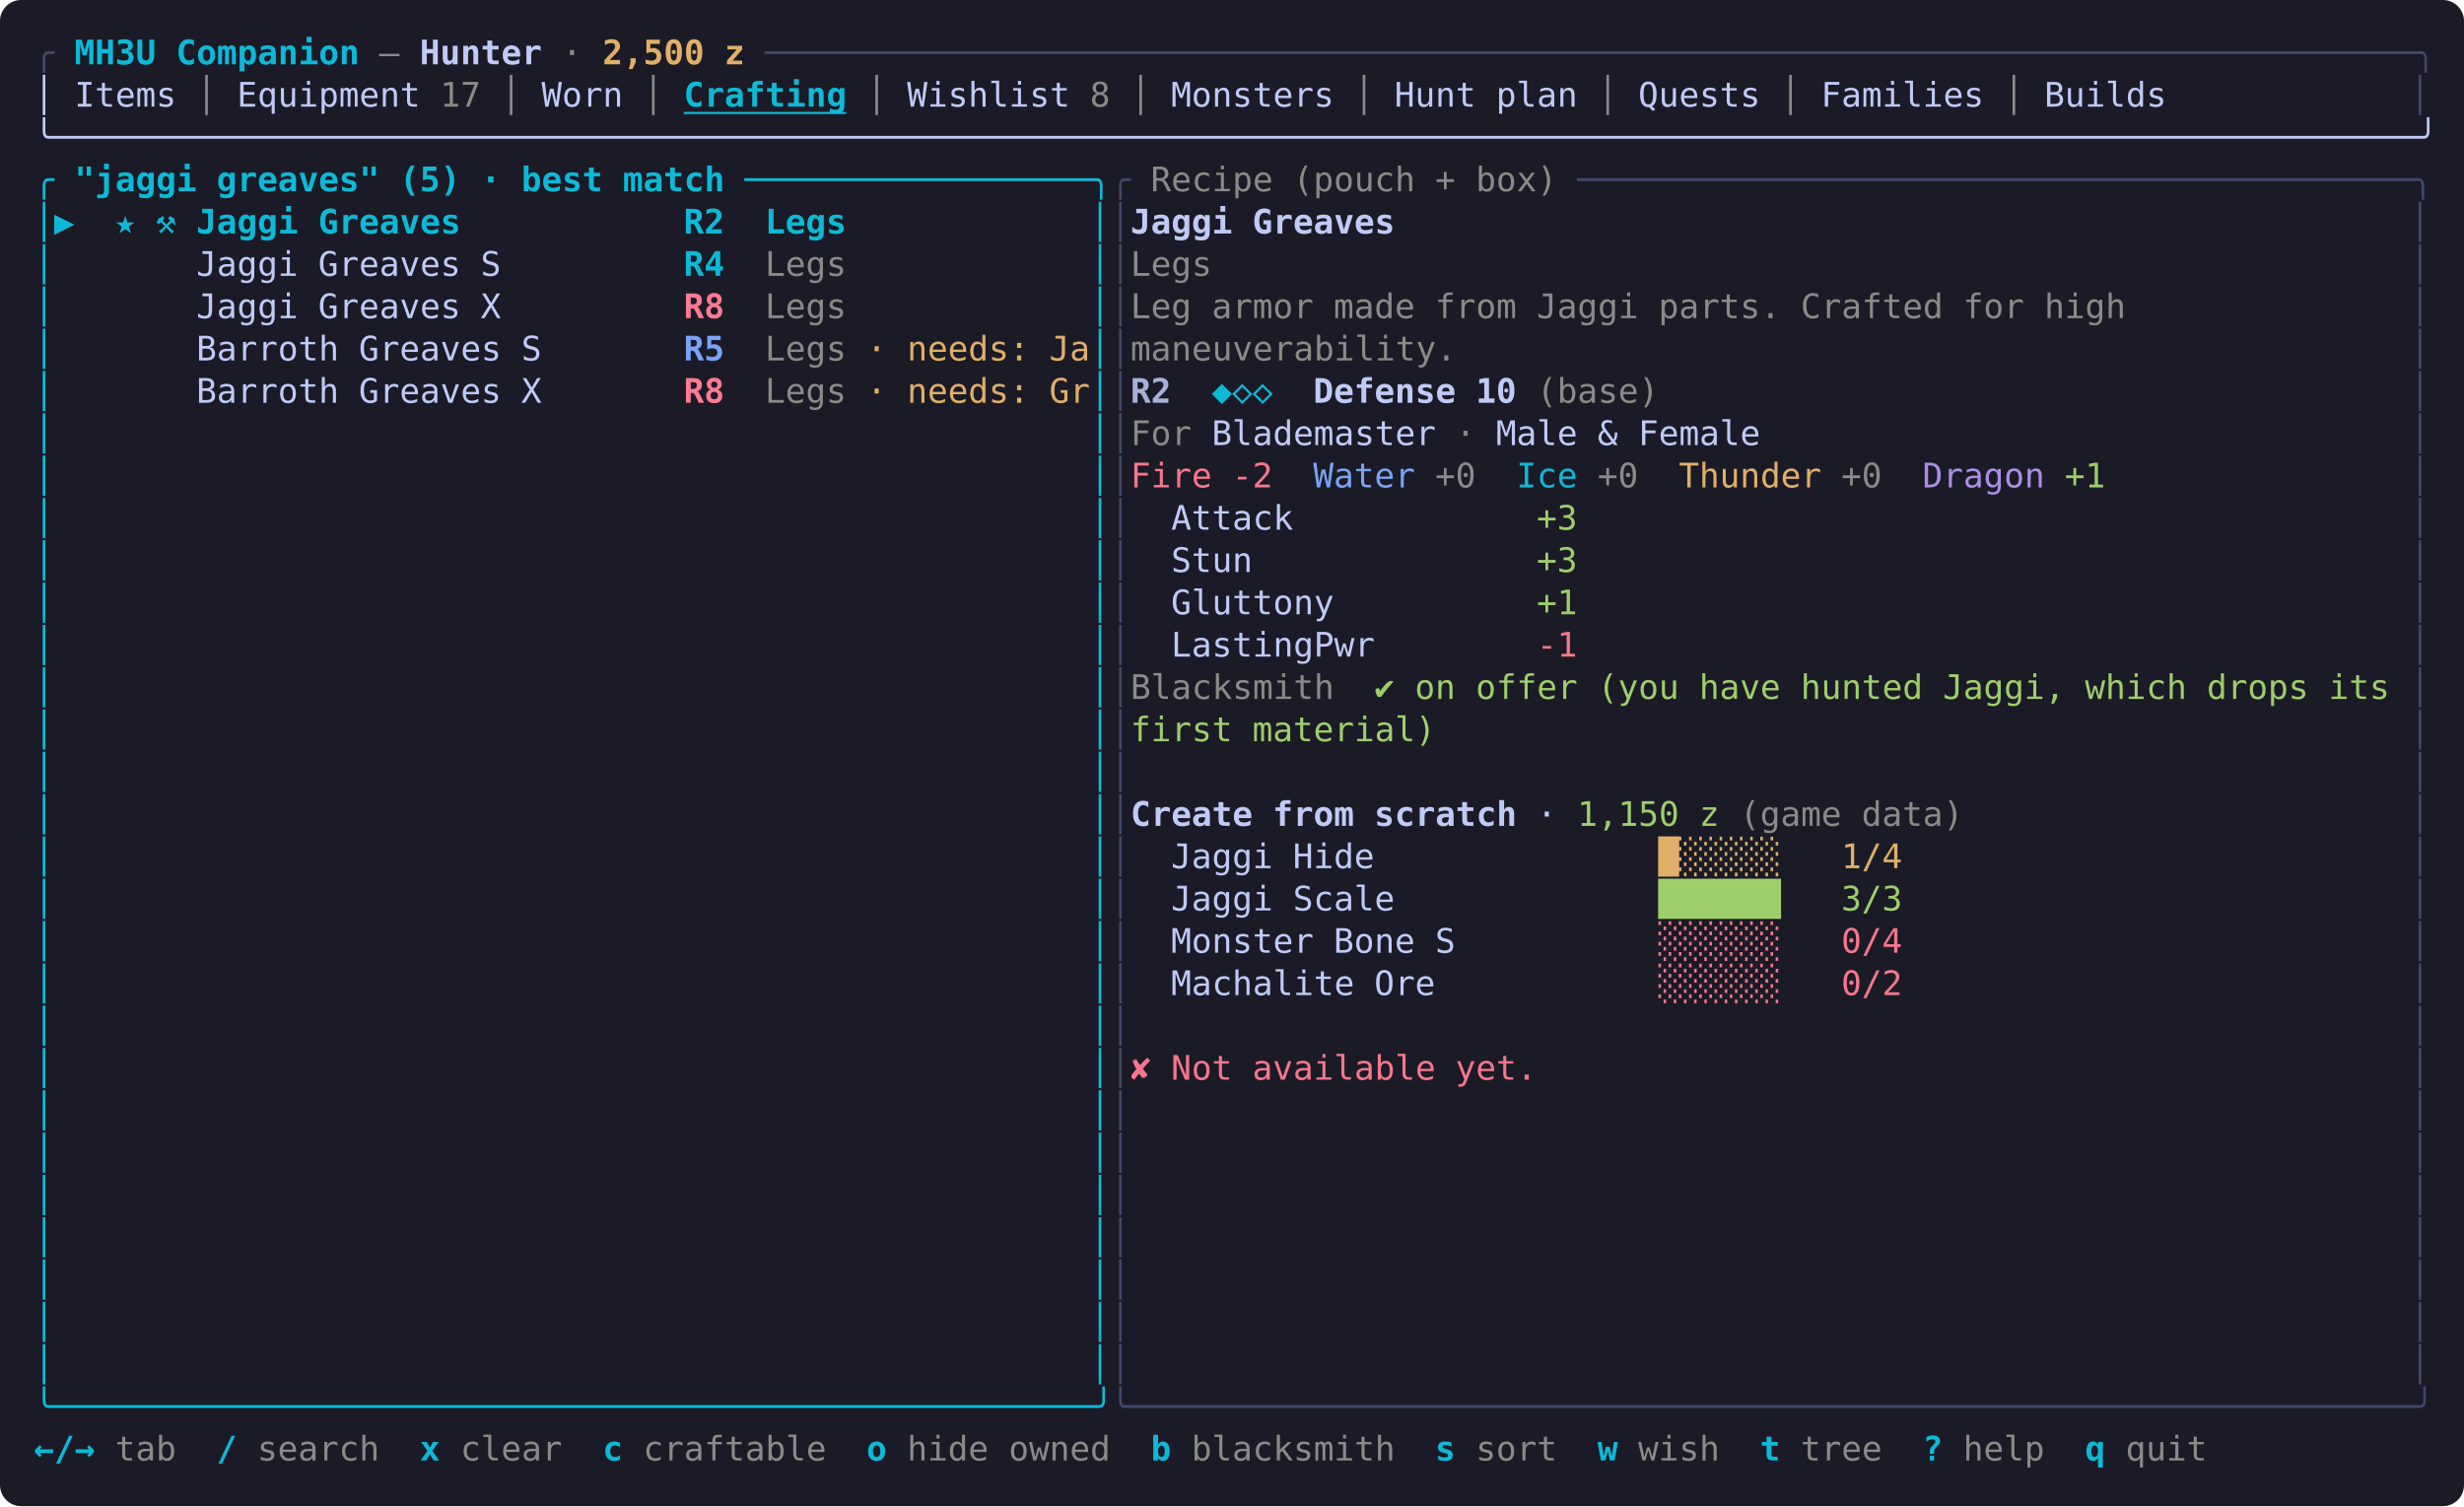
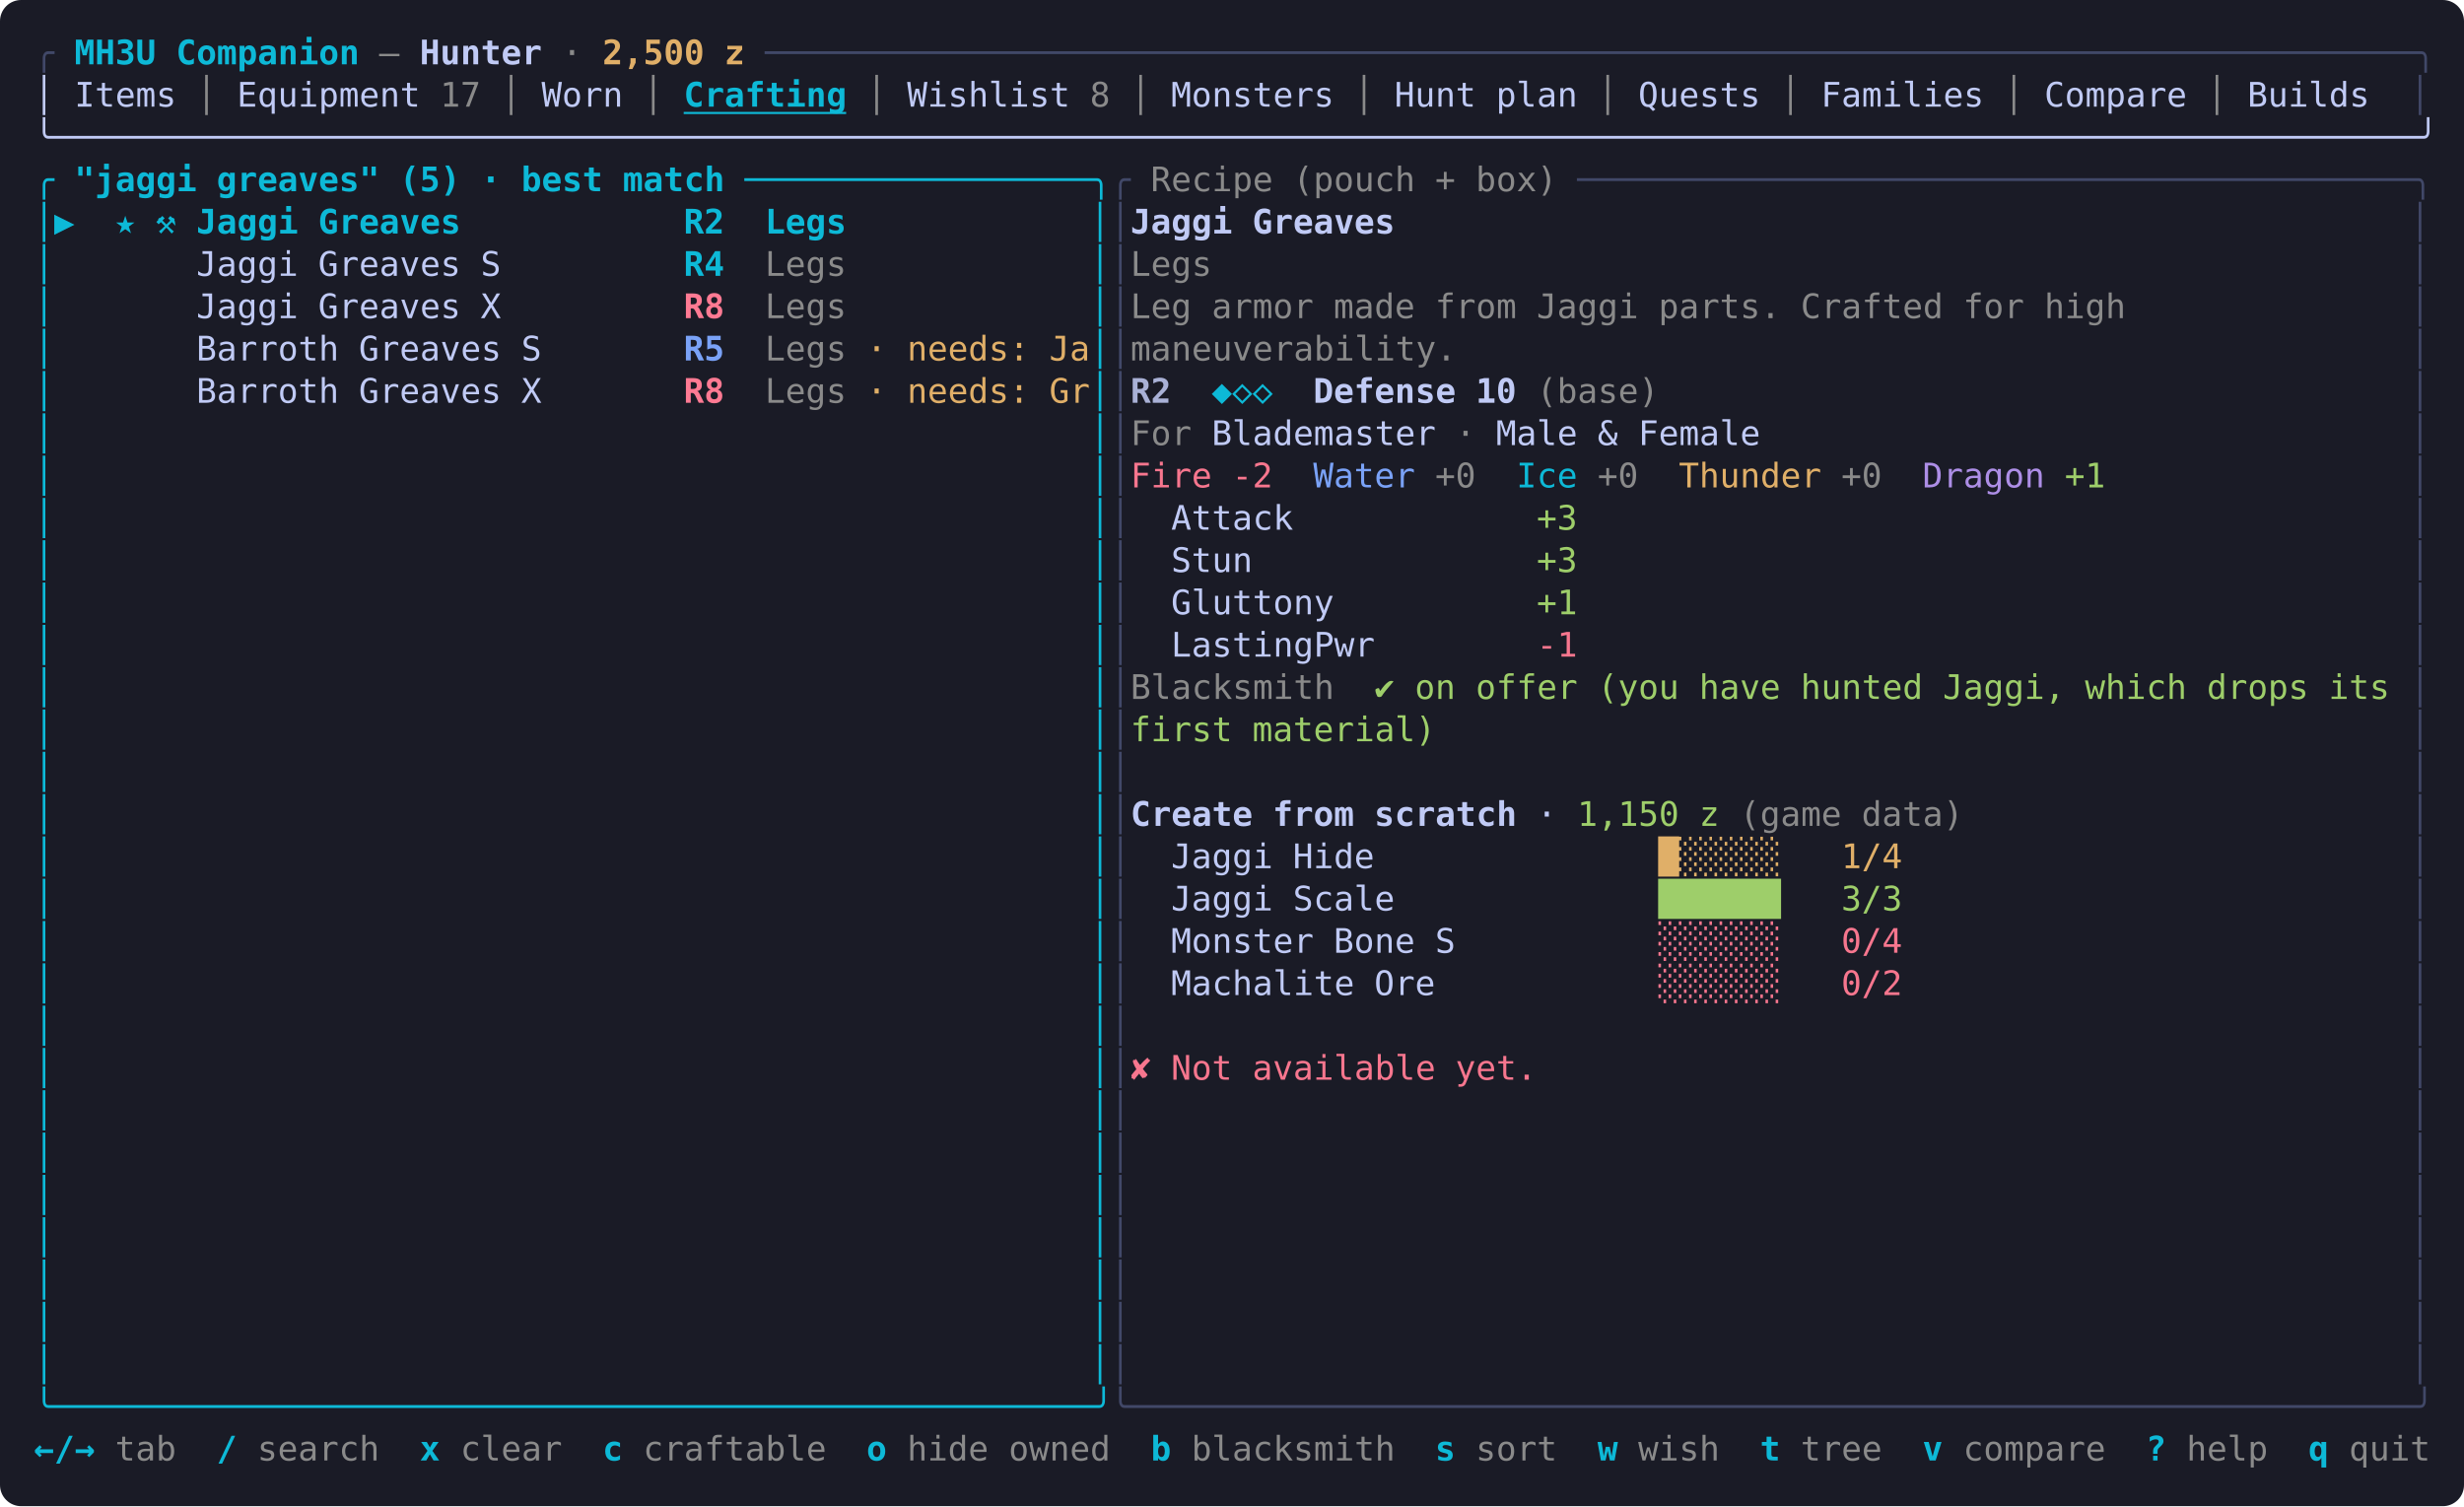
<svg xmlns="http://www.w3.org/2000/svg" width="1164.8" height="712" viewBox="0 0 1164.8 712" role="img">
  <rect width="100%" height="100%" rx="10" fill="#1a1b26" />
  <g font-family="'JetBrains Mono','JetBrainsMono Nerd Font','DejaVu Sans Mono',Menlo,Consolas,monospace" font-size="16">
    <text x="16.0" y="30.4" textLength="9.6" lengthAdjust="spacing" fill="#414868">╭</text>
    <text x="35.2" y="30.4" textLength="38.4" lengthAdjust="spacing" fill="#0db9d7" font-weight="bold">MH3U</text>
    <text x="83.2" y="30.4" textLength="86.4" lengthAdjust="spacing" fill="#0db9d7" font-weight="bold">Companion</text>
    <text x="179.2" y="30.4" textLength="9.6" lengthAdjust="spacing" fill="#8a8a8a">—</text>
    <text x="198.4" y="30.4" textLength="57.6" lengthAdjust="spacing" fill="#c0caf5" font-weight="bold">Hunter</text>
    <text x="265.6" y="30.4" textLength="9.6" lengthAdjust="spacing" fill="#8a8a8a">·</text>
    <text x="284.8" y="30.4" textLength="48.0" lengthAdjust="spacing" fill="#e0af68" font-weight="bold">2,500</text>
    <text x="342.4" y="30.4" textLength="9.6" lengthAdjust="spacing" fill="#e0af68" font-weight="bold">z</text>
    <text x="361.6" y="30.4" textLength="787.2" lengthAdjust="spacing" fill="#414868">─────────────────────────────────────────────────────────────────────────────────╮</text>
    <text x="16.0" y="50.4" textLength="9.6" lengthAdjust="spacing" fill="#c0caf5">│</text>
    <text x="35.2" y="50.4" textLength="48.0" lengthAdjust="spacing" fill="#c0caf5">Items</text>
    <text x="92.8" y="50.4" textLength="9.6" lengthAdjust="spacing" fill="#8a8a8a">│</text>
    <text x="112.0" y="50.4" textLength="86.4" lengthAdjust="spacing" fill="#c0caf5">Equipment</text>
    <text x="208.0" y="50.4" textLength="19.2" lengthAdjust="spacing" fill="#8a8a8a">17</text>
    <text x="236.8" y="50.4" textLength="9.6" lengthAdjust="spacing" fill="#8a8a8a">│</text>
    <text x="256.0" y="50.4" textLength="38.4" lengthAdjust="spacing" fill="#c0caf5">Worn</text>
    <text x="304.0" y="50.4" textLength="9.6" lengthAdjust="spacing" fill="#8a8a8a">│</text>
    <text x="323.2" y="50.4" textLength="76.8" lengthAdjust="spacing" fill="#0db9d7" font-weight="bold">Crafting</text>
    <line x1="323.2" y1="53.4" x2="400.0" y2="53.4" stroke="#0db9d7" stroke-width="1" />
    <text x="409.6" y="50.4" textLength="9.6" lengthAdjust="spacing" fill="#8a8a8a">│</text>
    <text x="428.8" y="50.4" textLength="76.8" lengthAdjust="spacing" fill="#c0caf5">Wishlist</text>
    <text x="515.2" y="50.4" textLength="9.6" lengthAdjust="spacing" fill="#8a8a8a">8</text>
    <text x="534.4" y="50.4" textLength="9.6" lengthAdjust="spacing" fill="#8a8a8a">│</text>
    <text x="553.6" y="50.4" textLength="76.8" lengthAdjust="spacing" fill="#c0caf5">Monsters</text>
    <text x="640.0" y="50.4" textLength="9.6" lengthAdjust="spacing" fill="#8a8a8a">│</text>
    <text x="659.2" y="50.4" textLength="38.4" lengthAdjust="spacing" fill="#c0caf5">Hunt</text>
    <text x="707.2" y="50.4" textLength="38.4" lengthAdjust="spacing" fill="#c0caf5">plan</text>
    <text x="755.2" y="50.4" textLength="9.6" lengthAdjust="spacing" fill="#8a8a8a">│</text>
    <text x="774.4" y="50.4" textLength="57.6" lengthAdjust="spacing" fill="#c0caf5">Quests</text>
    <text x="841.6" y="50.4" textLength="9.6" lengthAdjust="spacing" fill="#8a8a8a">│</text>
    <text x="860.8" y="50.4" textLength="76.8" lengthAdjust="spacing" fill="#c0caf5">Families</text>
    <text x="947.2" y="50.4" textLength="9.6" lengthAdjust="spacing" fill="#8a8a8a">│</text>
-     <text x="966.4" y="50.4" textLength="57.6" lengthAdjust="spacing" fill="#c0caf5">Builds</text>
+     <text x="966.4" y="50.4" textLength="67.2" lengthAdjust="spacing" fill="#c0caf5">Compare</text>
+     <text x="1043.2" y="50.4" textLength="9.6" lengthAdjust="spacing" fill="#8a8a8a">│</text>
+     <text x="1062.4" y="50.4" textLength="57.6" lengthAdjust="spacing" fill="#c0caf5">Builds</text>
    <text x="1139.2" y="50.4" textLength="9.6" lengthAdjust="spacing" fill="#414868">│</text>
    <text x="16.0" y="70.4" textLength="1132.8" lengthAdjust="spacing" fill="#c0caf5">╰────────────────────────────────────────────────────────────────────────────────────────────────────────────────────╯</text>
    <text x="16.0" y="90.4" textLength="9.6" lengthAdjust="spacing" fill="#0db9d7">╭</text>
    <text x="35.2" y="90.4" textLength="57.6" lengthAdjust="spacing" fill="#0db9d7" font-weight="bold">"jaggi</text>
    <text x="102.4" y="90.4" textLength="76.8" lengthAdjust="spacing" fill="#0db9d7" font-weight="bold">greaves"</text>
    <text x="188.8" y="90.4" textLength="28.8" lengthAdjust="spacing" fill="#0db9d7" font-weight="bold">(5)</text>
    <text x="227.2" y="90.4" textLength="9.6" lengthAdjust="spacing" fill="#0db9d7" font-weight="bold">·</text>
    <text x="246.4" y="90.4" textLength="38.4" lengthAdjust="spacing" fill="#0db9d7" font-weight="bold">best</text>
    <text x="294.4" y="90.4" textLength="48.0" lengthAdjust="spacing" fill="#0db9d7" font-weight="bold">match</text>
    <text x="352.0" y="90.4" textLength="172.8" lengthAdjust="spacing" fill="#0db9d7">─────────────────╮</text>
    <text x="524.8" y="90.4" textLength="9.6" lengthAdjust="spacing" fill="#414868">╭</text>
    <text x="544.0" y="90.4" textLength="57.6" lengthAdjust="spacing" fill="#8a8a8a">Recipe</text>
    <text x="611.2" y="90.4" textLength="57.6" lengthAdjust="spacing" fill="#8a8a8a">(pouch</text>
    <text x="678.4" y="90.4" textLength="9.6" lengthAdjust="spacing" fill="#8a8a8a">+</text>
    <text x="697.6" y="90.4" textLength="38.4" lengthAdjust="spacing" fill="#8a8a8a">box)</text>
    <text x="745.6" y="90.4" textLength="403.2" lengthAdjust="spacing" fill="#414868">─────────────────────────────────────────╮</text>
    <text x="16.0" y="110.4" textLength="9.6" lengthAdjust="spacing" fill="#0db9d7">│</text>
    <text x="25.6" y="110.4" textLength="9.6" lengthAdjust="spacing" fill="#0db9d7" font-weight="bold">▶︎</text>
    <text x="54.4" y="110.4" textLength="9.6" lengthAdjust="spacing" fill="#0db9d7" font-weight="bold">★︎</text>
    <text x="73.6" y="110.4" textLength="9.6" lengthAdjust="spacing" fill="#0db9d7" font-weight="bold">⚒︎</text>
    <text x="92.8" y="110.4" textLength="48.0" lengthAdjust="spacing" fill="#0db9d7" font-weight="bold">Jaggi</text>
    <text x="150.4" y="110.4" textLength="67.2" lengthAdjust="spacing" fill="#0db9d7" font-weight="bold">Greaves</text>
    <text x="323.2" y="110.4" textLength="19.2" lengthAdjust="spacing" fill="#0db9d7" font-weight="bold">R2</text>
    <text x="361.6" y="110.4" textLength="38.4" lengthAdjust="spacing" fill="#0db9d7" font-weight="bold">Legs</text>
    <text x="515.2" y="110.4" textLength="9.6" lengthAdjust="spacing" fill="#0db9d7">│</text>
    <text x="524.8" y="110.4" textLength="9.6" lengthAdjust="spacing" fill="#414868">│</text>
    <text x="534.4" y="110.4" textLength="48.0" lengthAdjust="spacing" fill="#c0caf5" font-weight="bold">Jaggi</text>
    <text x="592.0" y="110.4" textLength="67.2" lengthAdjust="spacing" fill="#c0caf5" font-weight="bold">Greaves</text>
    <text x="1139.2" y="110.4" textLength="9.6" lengthAdjust="spacing" fill="#414868">│</text>
    <text x="16.0" y="130.4" textLength="9.6" lengthAdjust="spacing" fill="#0db9d7">│</text>
    <text x="92.8" y="130.4" textLength="48.0" lengthAdjust="spacing" fill="#c0caf5">Jaggi</text>
    <text x="150.4" y="130.4" textLength="67.2" lengthAdjust="spacing" fill="#c0caf5">Greaves</text>
    <text x="227.2" y="130.4" textLength="9.6" lengthAdjust="spacing" fill="#c0caf5">S</text>
    <text x="323.2" y="130.4" textLength="19.2" lengthAdjust="spacing" fill="#0db9d7" font-weight="bold">R4</text>
    <text x="361.6" y="130.4" textLength="38.4" lengthAdjust="spacing" fill="#8a8a8a">Legs</text>
    <text x="515.2" y="130.4" textLength="9.6" lengthAdjust="spacing" fill="#0db9d7">│</text>
    <text x="524.8" y="130.4" textLength="9.6" lengthAdjust="spacing" fill="#414868">│</text>
    <text x="534.4" y="130.4" textLength="38.4" lengthAdjust="spacing" fill="#8a8a8a">Legs</text>
    <text x="1139.2" y="130.4" textLength="9.6" lengthAdjust="spacing" fill="#414868">│</text>
    <text x="16.0" y="150.4" textLength="9.6" lengthAdjust="spacing" fill="#0db9d7">│</text>
    <text x="92.8" y="150.4" textLength="48.0" lengthAdjust="spacing" fill="#c0caf5">Jaggi</text>
    <text x="150.4" y="150.4" textLength="67.2" lengthAdjust="spacing" fill="#c0caf5">Greaves</text>
    <text x="227.2" y="150.4" textLength="9.6" lengthAdjust="spacing" fill="#c0caf5">X</text>
    <text x="323.2" y="150.4" textLength="19.2" lengthAdjust="spacing" fill="#ff7a93" font-weight="bold">R8</text>
    <text x="361.6" y="150.4" textLength="38.4" lengthAdjust="spacing" fill="#8a8a8a">Legs</text>
    <text x="515.2" y="150.4" textLength="9.6" lengthAdjust="spacing" fill="#0db9d7">│</text>
    <text x="524.8" y="150.4" textLength="9.6" lengthAdjust="spacing" fill="#414868">│</text>
    <text x="534.4" y="150.4" textLength="28.8" lengthAdjust="spacing" fill="#8a8a8a">Leg</text>
    <text x="572.8" y="150.4" textLength="48.0" lengthAdjust="spacing" fill="#8a8a8a">armor</text>
    <text x="630.4" y="150.4" textLength="38.4" lengthAdjust="spacing" fill="#8a8a8a">made</text>
    <text x="678.4" y="150.4" textLength="38.4" lengthAdjust="spacing" fill="#8a8a8a">from</text>
    <text x="726.4" y="150.4" textLength="48.0" lengthAdjust="spacing" fill="#8a8a8a">Jaggi</text>
    <text x="784.0" y="150.4" textLength="57.6" lengthAdjust="spacing" fill="#8a8a8a">parts.</text>
    <text x="851.2" y="150.4" textLength="67.2" lengthAdjust="spacing" fill="#8a8a8a">Crafted</text>
    <text x="928.0" y="150.4" textLength="28.8" lengthAdjust="spacing" fill="#8a8a8a">for</text>
    <text x="966.4" y="150.4" textLength="38.4" lengthAdjust="spacing" fill="#8a8a8a">high</text>
    <text x="1139.2" y="150.4" textLength="9.6" lengthAdjust="spacing" fill="#414868">│</text>
    <text x="16.0" y="170.4" textLength="9.6" lengthAdjust="spacing" fill="#0db9d7">│</text>
    <text x="92.8" y="170.4" textLength="67.2" lengthAdjust="spacing" fill="#c0caf5">Barroth</text>
    <text x="169.6" y="170.4" textLength="67.2" lengthAdjust="spacing" fill="#c0caf5">Greaves</text>
    <text x="246.4" y="170.4" textLength="9.6" lengthAdjust="spacing" fill="#c0caf5">S</text>
    <text x="323.2" y="170.4" textLength="19.2" lengthAdjust="spacing" fill="#7aa2f7" font-weight="bold">R5</text>
    <text x="361.6" y="170.4" textLength="38.4" lengthAdjust="spacing" fill="#8a8a8a">Legs</text>
    <text x="409.6" y="170.4" textLength="9.6" lengthAdjust="spacing" fill="#e0af68">·</text>
    <text x="428.8" y="170.4" textLength="57.6" lengthAdjust="spacing" fill="#e0af68">needs:</text>
    <text x="496.0" y="170.4" textLength="19.2" lengthAdjust="spacing" fill="#e0af68">Ja</text>
    <text x="515.2" y="170.4" textLength="9.6" lengthAdjust="spacing" fill="#0db9d7">│</text>
    <text x="524.8" y="170.4" textLength="9.6" lengthAdjust="spacing" fill="#414868">│</text>
    <text x="534.4" y="170.4" textLength="153.6" lengthAdjust="spacing" fill="#8a8a8a">maneuverability.</text>
    <text x="1139.2" y="170.4" textLength="9.6" lengthAdjust="spacing" fill="#414868">│</text>
    <text x="16.0" y="190.4" textLength="9.6" lengthAdjust="spacing" fill="#0db9d7">│</text>
    <text x="92.8" y="190.4" textLength="67.2" lengthAdjust="spacing" fill="#c0caf5">Barroth</text>
    <text x="169.6" y="190.4" textLength="67.2" lengthAdjust="spacing" fill="#c0caf5">Greaves</text>
    <text x="246.4" y="190.4" textLength="9.6" lengthAdjust="spacing" fill="#c0caf5">X</text>
    <text x="323.2" y="190.4" textLength="19.2" lengthAdjust="spacing" fill="#ff7a93" font-weight="bold">R8</text>
    <text x="361.6" y="190.4" textLength="38.4" lengthAdjust="spacing" fill="#8a8a8a">Legs</text>
    <text x="409.6" y="190.4" textLength="9.6" lengthAdjust="spacing" fill="#e0af68">·</text>
    <text x="428.8" y="190.4" textLength="57.6" lengthAdjust="spacing" fill="#e0af68">needs:</text>
    <text x="496.0" y="190.4" textLength="19.2" lengthAdjust="spacing" fill="#e0af68">Gr</text>
    <text x="515.2" y="190.4" textLength="9.6" lengthAdjust="spacing" fill="#0db9d7">│</text>
    <text x="524.8" y="190.4" textLength="9.6" lengthAdjust="spacing" fill="#414868">│</text>
    <text x="534.4" y="190.4" textLength="19.2" lengthAdjust="spacing" fill="#a9b1d6" font-weight="bold">R2</text>
    <text x="572.8" y="190.4" textLength="28.8" lengthAdjust="spacing" fill="#0db9d7">◆◇◇</text>
    <text x="620.8" y="190.4" textLength="67.2" lengthAdjust="spacing" fill="#c0caf5" font-weight="bold">Defense</text>
    <text x="697.6" y="190.4" textLength="19.2" lengthAdjust="spacing" fill="#c0caf5" font-weight="bold">10</text>
    <text x="726.4" y="190.4" textLength="57.6" lengthAdjust="spacing" fill="#8a8a8a">(base)</text>
    <text x="1139.2" y="190.4" textLength="9.6" lengthAdjust="spacing" fill="#414868">│</text>
    <text x="16.0" y="210.4" textLength="9.6" lengthAdjust="spacing" fill="#0db9d7">│</text>
    <text x="515.2" y="210.4" textLength="9.6" lengthAdjust="spacing" fill="#0db9d7">│</text>
    <text x="524.8" y="210.4" textLength="9.6" lengthAdjust="spacing" fill="#414868">│</text>
    <text x="534.4" y="210.4" textLength="28.8" lengthAdjust="spacing" fill="#8a8a8a">For</text>
    <text x="572.8" y="210.4" textLength="105.6" lengthAdjust="spacing" fill="#c0caf5">Blademaster</text>
    <text x="688.0" y="210.4" textLength="9.6" lengthAdjust="spacing" fill="#8a8a8a">·</text>
    <text x="707.2" y="210.4" textLength="38.4" lengthAdjust="spacing" fill="#c0caf5">Male</text>
    <text x="755.2" y="210.4" textLength="9.6" lengthAdjust="spacing" fill="#c0caf5">&amp;</text>
    <text x="774.4" y="210.4" textLength="57.6" lengthAdjust="spacing" fill="#c0caf5">Female</text>
    <text x="1139.2" y="210.4" textLength="9.6" lengthAdjust="spacing" fill="#414868">│</text>
    <text x="16.0" y="230.4" textLength="9.6" lengthAdjust="spacing" fill="#0db9d7">│</text>
    <text x="515.2" y="230.4" textLength="9.6" lengthAdjust="spacing" fill="#0db9d7">│</text>
    <text x="524.8" y="230.4" textLength="9.6" lengthAdjust="spacing" fill="#414868">│</text>
    <text x="534.4" y="230.4" textLength="38.4" lengthAdjust="spacing" fill="#f7768e">Fire</text>
    <text x="582.4" y="230.4" textLength="19.2" lengthAdjust="spacing" fill="#f7768e">-2</text>
    <text x="620.8" y="230.4" textLength="48.0" lengthAdjust="spacing" fill="#7aa2f7">Water</text>
    <text x="678.4" y="230.4" textLength="19.2" lengthAdjust="spacing" fill="#8a8a8a">+0</text>
    <text x="716.8" y="230.4" textLength="28.8" lengthAdjust="spacing" fill="#0db9d7">Ice</text>
    <text x="755.2" y="230.4" textLength="19.2" lengthAdjust="spacing" fill="#8a8a8a">+0</text>
    <text x="793.6" y="230.4" textLength="67.2" lengthAdjust="spacing" fill="#e0af68">Thunder</text>
    <text x="870.4" y="230.4" textLength="19.2" lengthAdjust="spacing" fill="#8a8a8a">+0</text>
    <text x="908.8" y="230.4" textLength="57.6" lengthAdjust="spacing" fill="#ad8ee6">Dragon</text>
    <text x="976.0" y="230.4" textLength="19.2" lengthAdjust="spacing" fill="#9ece6a">+1</text>
    <text x="1139.2" y="230.4" textLength="9.6" lengthAdjust="spacing" fill="#414868">│</text>
    <text x="16.0" y="250.4" textLength="9.6" lengthAdjust="spacing" fill="#0db9d7">│</text>
    <text x="515.2" y="250.4" textLength="9.6" lengthAdjust="spacing" fill="#0db9d7">│</text>
    <text x="524.8" y="250.4" textLength="9.6" lengthAdjust="spacing" fill="#414868">│</text>
    <text x="553.6" y="250.4" textLength="57.6" lengthAdjust="spacing" fill="#c0caf5">Attack</text>
    <text x="726.4" y="250.4" textLength="19.2" lengthAdjust="spacing" fill="#9ece6a">+3</text>
    <text x="1139.2" y="250.4" textLength="9.6" lengthAdjust="spacing" fill="#414868">│</text>
    <text x="16.0" y="270.4" textLength="9.6" lengthAdjust="spacing" fill="#0db9d7">│</text>
    <text x="515.2" y="270.4" textLength="9.6" lengthAdjust="spacing" fill="#0db9d7">│</text>
    <text x="524.8" y="270.4" textLength="9.6" lengthAdjust="spacing" fill="#414868">│</text>
    <text x="553.6" y="270.4" textLength="38.4" lengthAdjust="spacing" fill="#c0caf5">Stun</text>
    <text x="726.4" y="270.4" textLength="19.2" lengthAdjust="spacing" fill="#9ece6a">+3</text>
    <text x="1139.2" y="270.4" textLength="9.6" lengthAdjust="spacing" fill="#414868">│</text>
    <text x="16.0" y="290.4" textLength="9.6" lengthAdjust="spacing" fill="#0db9d7">│</text>
    <text x="515.2" y="290.4" textLength="9.6" lengthAdjust="spacing" fill="#0db9d7">│</text>
    <text x="524.8" y="290.4" textLength="9.6" lengthAdjust="spacing" fill="#414868">│</text>
    <text x="553.6" y="290.4" textLength="76.8" lengthAdjust="spacing" fill="#c0caf5">Gluttony</text>
    <text x="726.4" y="290.4" textLength="19.2" lengthAdjust="spacing" fill="#9ece6a">+1</text>
    <text x="1139.2" y="290.4" textLength="9.6" lengthAdjust="spacing" fill="#414868">│</text>
    <text x="16.0" y="310.4" textLength="9.6" lengthAdjust="spacing" fill="#0db9d7">│</text>
    <text x="515.2" y="310.4" textLength="9.6" lengthAdjust="spacing" fill="#0db9d7">│</text>
    <text x="524.8" y="310.4" textLength="9.6" lengthAdjust="spacing" fill="#414868">│</text>
    <text x="553.6" y="310.4" textLength="96.0" lengthAdjust="spacing" fill="#c0caf5">LastingPwr</text>
    <text x="726.4" y="310.4" textLength="19.2" lengthAdjust="spacing" fill="#f7768e">-1</text>
    <text x="1139.2" y="310.4" textLength="9.6" lengthAdjust="spacing" fill="#414868">│</text>
    <text x="16.0" y="330.4" textLength="9.6" lengthAdjust="spacing" fill="#0db9d7">│</text>
    <text x="515.2" y="330.4" textLength="9.6" lengthAdjust="spacing" fill="#0db9d7">│</text>
    <text x="524.8" y="330.4" textLength="9.6" lengthAdjust="spacing" fill="#414868">│</text>
    <text x="534.4" y="330.4" textLength="96.0" lengthAdjust="spacing" fill="#8a8a8a">Blacksmith</text>
    <text x="649.6" y="330.4" textLength="9.6" lengthAdjust="spacing" fill="#9ece6a">✔︎</text>
    <text x="668.8" y="330.4" textLength="19.2" lengthAdjust="spacing" fill="#9ece6a">on</text>
    <text x="697.6" y="330.4" textLength="48.0" lengthAdjust="spacing" fill="#9ece6a">offer</text>
    <text x="755.2" y="330.4" textLength="38.4" lengthAdjust="spacing" fill="#9ece6a">(you</text>
    <text x="803.2" y="330.4" textLength="38.4" lengthAdjust="spacing" fill="#9ece6a">have</text>
    <text x="851.2" y="330.4" textLength="57.6" lengthAdjust="spacing" fill="#9ece6a">hunted</text>
    <text x="918.4" y="330.4" textLength="57.6" lengthAdjust="spacing" fill="#9ece6a">Jaggi,</text>
    <text x="985.6" y="330.4" textLength="48.0" lengthAdjust="spacing" fill="#9ece6a">which</text>
    <text x="1043.2" y="330.4" textLength="48.0" lengthAdjust="spacing" fill="#9ece6a">drops</text>
    <text x="1100.8" y="330.4" textLength="28.8" lengthAdjust="spacing" fill="#9ece6a">its</text>
    <text x="1139.2" y="330.4" textLength="9.6" lengthAdjust="spacing" fill="#414868">│</text>
    <text x="16.0" y="350.4" textLength="9.6" lengthAdjust="spacing" fill="#0db9d7">│</text>
    <text x="515.2" y="350.4" textLength="9.6" lengthAdjust="spacing" fill="#0db9d7">│</text>
    <text x="524.8" y="350.4" textLength="9.6" lengthAdjust="spacing" fill="#414868">│</text>
    <text x="534.4" y="350.4" textLength="48.0" lengthAdjust="spacing" fill="#9ece6a">first</text>
    <text x="592.0" y="350.4" textLength="86.4" lengthAdjust="spacing" fill="#9ece6a">material)</text>
    <text x="1139.2" y="350.4" textLength="9.6" lengthAdjust="spacing" fill="#414868">│</text>
    <text x="16.0" y="370.4" textLength="9.6" lengthAdjust="spacing" fill="#0db9d7">│</text>
    <text x="515.2" y="370.4" textLength="9.6" lengthAdjust="spacing" fill="#0db9d7">│</text>
    <text x="524.8" y="370.4" textLength="9.6" lengthAdjust="spacing" fill="#414868">│</text>
    <text x="1139.2" y="370.4" textLength="9.6" lengthAdjust="spacing" fill="#414868">│</text>
    <text x="16.0" y="390.4" textLength="9.6" lengthAdjust="spacing" fill="#0db9d7">│</text>
    <text x="515.2" y="390.4" textLength="9.6" lengthAdjust="spacing" fill="#0db9d7">│</text>
    <text x="524.8" y="390.4" textLength="9.6" lengthAdjust="spacing" fill="#414868">│</text>
    <text x="534.4" y="390.4" textLength="57.6" lengthAdjust="spacing" fill="#c0caf5" font-weight="bold">Create</text>
    <text x="601.6" y="390.4" textLength="38.4" lengthAdjust="spacing" fill="#c0caf5" font-weight="bold">from</text>
    <text x="649.6" y="390.4" textLength="67.2" lengthAdjust="spacing" fill="#c0caf5" font-weight="bold">scratch</text>
    <text x="726.4" y="390.4" textLength="9.6" lengthAdjust="spacing" fill="#c0caf5">·</text>
    <text x="745.6" y="390.4" textLength="48.0" lengthAdjust="spacing" fill="#9ece6a">1,150</text>
    <text x="803.2" y="390.4" textLength="9.6" lengthAdjust="spacing" fill="#9ece6a">z</text>
    <text x="822.4" y="390.4" textLength="48.0" lengthAdjust="spacing" fill="#8a8a8a">(game</text>
    <text x="880.0" y="390.4" textLength="48.0" lengthAdjust="spacing" fill="#8a8a8a">data)</text>
    <text x="1139.2" y="390.4" textLength="9.6" lengthAdjust="spacing" fill="#414868">│</text>
    <text x="16.0" y="410.4" textLength="9.6" lengthAdjust="spacing" fill="#0db9d7">│</text>
    <text x="515.2" y="410.4" textLength="9.6" lengthAdjust="spacing" fill="#0db9d7">│</text>
    <text x="524.8" y="410.4" textLength="9.6" lengthAdjust="spacing" fill="#414868">│</text>
    <text x="553.6" y="410.4" textLength="48.0" lengthAdjust="spacing" fill="#c0caf5">Jaggi</text>
    <text x="611.2" y="410.4" textLength="38.4" lengthAdjust="spacing" fill="#c0caf5">Hide</text>
    <text x="784.0" y="410.4" textLength="57.6" lengthAdjust="spacing" fill="#e0af68">█░░░░░</text>
    <text x="870.4" y="410.4" textLength="28.8" lengthAdjust="spacing" fill="#e0af68">1/4</text>
    <text x="1139.2" y="410.4" textLength="9.6" lengthAdjust="spacing" fill="#414868">│</text>
    <text x="16.0" y="430.4" textLength="9.6" lengthAdjust="spacing" fill="#0db9d7">│</text>
    <text x="515.2" y="430.4" textLength="9.6" lengthAdjust="spacing" fill="#0db9d7">│</text>
    <text x="524.8" y="430.4" textLength="9.6" lengthAdjust="spacing" fill="#414868">│</text>
    <text x="553.6" y="430.4" textLength="48.0" lengthAdjust="spacing" fill="#c0caf5">Jaggi</text>
    <text x="611.2" y="430.4" textLength="48.0" lengthAdjust="spacing" fill="#c0caf5">Scale</text>
    <text x="784.0" y="430.4" textLength="57.6" lengthAdjust="spacing" fill="#9ece6a">██████</text>
    <text x="870.4" y="430.4" textLength="28.8" lengthAdjust="spacing" fill="#9ece6a">3/3</text>
    <text x="1139.2" y="430.4" textLength="9.6" lengthAdjust="spacing" fill="#414868">│</text>
    <text x="16.0" y="450.4" textLength="9.6" lengthAdjust="spacing" fill="#0db9d7">│</text>
    <text x="515.2" y="450.4" textLength="9.6" lengthAdjust="spacing" fill="#0db9d7">│</text>
    <text x="524.8" y="450.4" textLength="9.6" lengthAdjust="spacing" fill="#414868">│</text>
    <text x="553.6" y="450.4" textLength="67.2" lengthAdjust="spacing" fill="#c0caf5">Monster</text>
    <text x="630.4" y="450.4" textLength="38.4" lengthAdjust="spacing" fill="#c0caf5">Bone</text>
    <text x="678.4" y="450.4" textLength="9.6" lengthAdjust="spacing" fill="#c0caf5">S</text>
    <text x="784.0" y="450.4" textLength="57.6" lengthAdjust="spacing" fill="#f7768e">░░░░░░</text>
    <text x="870.4" y="450.4" textLength="28.8" lengthAdjust="spacing" fill="#f7768e">0/4</text>
    <text x="1139.2" y="450.4" textLength="9.6" lengthAdjust="spacing" fill="#414868">│</text>
    <text x="16.0" y="470.4" textLength="9.6" lengthAdjust="spacing" fill="#0db9d7">│</text>
    <text x="515.2" y="470.4" textLength="9.6" lengthAdjust="spacing" fill="#0db9d7">│</text>
    <text x="524.8" y="470.4" textLength="9.6" lengthAdjust="spacing" fill="#414868">│</text>
    <text x="553.6" y="470.4" textLength="86.4" lengthAdjust="spacing" fill="#c0caf5">Machalite</text>
    <text x="649.6" y="470.4" textLength="28.8" lengthAdjust="spacing" fill="#c0caf5">Ore</text>
    <text x="784.0" y="470.4" textLength="57.6" lengthAdjust="spacing" fill="#f7768e">░░░░░░</text>
    <text x="870.4" y="470.4" textLength="28.8" lengthAdjust="spacing" fill="#f7768e">0/2</text>
    <text x="1139.2" y="470.4" textLength="9.6" lengthAdjust="spacing" fill="#414868">│</text>
    <text x="16.0" y="490.4" textLength="9.6" lengthAdjust="spacing" fill="#0db9d7">│</text>
    <text x="515.2" y="490.4" textLength="9.6" lengthAdjust="spacing" fill="#0db9d7">│</text>
    <text x="524.8" y="490.4" textLength="9.6" lengthAdjust="spacing" fill="#414868">│</text>
    <text x="1139.2" y="490.4" textLength="9.6" lengthAdjust="spacing" fill="#414868">│</text>
    <text x="16.0" y="510.4" textLength="9.6" lengthAdjust="spacing" fill="#0db9d7">│</text>
    <text x="515.2" y="510.4" textLength="9.6" lengthAdjust="spacing" fill="#0db9d7">│</text>
    <text x="524.8" y="510.4" textLength="9.6" lengthAdjust="spacing" fill="#414868">│</text>
    <text x="534.4" y="510.4" textLength="9.6" lengthAdjust="spacing" fill="#f7768e">✘︎</text>
    <text x="553.6" y="510.4" textLength="28.8" lengthAdjust="spacing" fill="#f7768e">Not</text>
    <text x="592.0" y="510.4" textLength="86.4" lengthAdjust="spacing" fill="#f7768e">available</text>
    <text x="688.0" y="510.4" textLength="38.4" lengthAdjust="spacing" fill="#f7768e">yet.</text>
    <text x="1139.2" y="510.4" textLength="9.6" lengthAdjust="spacing" fill="#414868">│</text>
    <text x="16.0" y="530.4" textLength="9.6" lengthAdjust="spacing" fill="#0db9d7">│</text>
    <text x="515.2" y="530.4" textLength="9.6" lengthAdjust="spacing" fill="#0db9d7">│</text>
    <text x="524.8" y="530.4" textLength="9.6" lengthAdjust="spacing" fill="#414868">│</text>
    <text x="1139.2" y="530.4" textLength="9.6" lengthAdjust="spacing" fill="#414868">│</text>
    <text x="16.0" y="550.4" textLength="9.6" lengthAdjust="spacing" fill="#0db9d7">│</text>
    <text x="515.2" y="550.4" textLength="9.6" lengthAdjust="spacing" fill="#0db9d7">│</text>
    <text x="524.8" y="550.4" textLength="9.6" lengthAdjust="spacing" fill="#414868">│</text>
    <text x="1139.2" y="550.4" textLength="9.6" lengthAdjust="spacing" fill="#414868">│</text>
    <text x="16.0" y="570.4" textLength="9.6" lengthAdjust="spacing" fill="#0db9d7">│</text>
    <text x="515.2" y="570.4" textLength="9.6" lengthAdjust="spacing" fill="#0db9d7">│</text>
    <text x="524.8" y="570.4" textLength="9.6" lengthAdjust="spacing" fill="#414868">│</text>
    <text x="1139.2" y="570.4" textLength="9.6" lengthAdjust="spacing" fill="#414868">│</text>
    <text x="16.0" y="590.4" textLength="9.6" lengthAdjust="spacing" fill="#0db9d7">│</text>
    <text x="515.2" y="590.4" textLength="9.6" lengthAdjust="spacing" fill="#0db9d7">│</text>
    <text x="524.8" y="590.4" textLength="9.6" lengthAdjust="spacing" fill="#414868">│</text>
    <text x="1139.2" y="590.4" textLength="9.6" lengthAdjust="spacing" fill="#414868">│</text>
    <text x="16.0" y="610.4" textLength="9.6" lengthAdjust="spacing" fill="#0db9d7">│</text>
    <text x="515.2" y="610.4" textLength="9.6" lengthAdjust="spacing" fill="#0db9d7">│</text>
    <text x="524.8" y="610.4" textLength="9.6" lengthAdjust="spacing" fill="#414868">│</text>
    <text x="1139.2" y="610.4" textLength="9.6" lengthAdjust="spacing" fill="#414868">│</text>
    <text x="16.0" y="630.4" textLength="9.6" lengthAdjust="spacing" fill="#0db9d7">│</text>
    <text x="515.2" y="630.4" textLength="9.6" lengthAdjust="spacing" fill="#0db9d7">│</text>
    <text x="524.8" y="630.4" textLength="9.6" lengthAdjust="spacing" fill="#414868">│</text>
    <text x="1139.2" y="630.4" textLength="9.6" lengthAdjust="spacing" fill="#414868">│</text>
    <text x="16.0" y="650.4" textLength="9.6" lengthAdjust="spacing" fill="#0db9d7">│</text>
    <text x="515.2" y="650.4" textLength="9.6" lengthAdjust="spacing" fill="#0db9d7">│</text>
    <text x="524.8" y="650.4" textLength="9.6" lengthAdjust="spacing" fill="#414868">│</text>
    <text x="1139.2" y="650.4" textLength="9.6" lengthAdjust="spacing" fill="#414868">│</text>
    <text x="16.0" y="670.4" textLength="508.8" lengthAdjust="spacing" fill="#0db9d7">╰───────────────────────────────────────────────────╯</text>
    <text x="524.8" y="670.4" textLength="624.0" lengthAdjust="spacing" fill="#414868">╰───────────────────────────────────────────────────────────────╯</text>
    <text x="16.0" y="690.4" textLength="28.8" lengthAdjust="spacing" fill="#0db9d7" font-weight="bold">←/→</text>
    <text x="54.4" y="690.4" textLength="28.8" lengthAdjust="spacing" fill="#8a8a8a">tab</text>
    <text x="102.4" y="690.4" textLength="9.6" lengthAdjust="spacing" fill="#0db9d7" font-weight="bold">/</text>
    <text x="121.6" y="690.4" textLength="57.6" lengthAdjust="spacing" fill="#8a8a8a">search</text>
    <text x="198.4" y="690.4" textLength="9.6" lengthAdjust="spacing" fill="#0db9d7" font-weight="bold">x</text>
    <text x="217.6" y="690.4" textLength="48.0" lengthAdjust="spacing" fill="#8a8a8a">clear</text>
    <text x="284.8" y="690.4" textLength="9.6" lengthAdjust="spacing" fill="#0db9d7" font-weight="bold">c</text>
    <text x="304.0" y="690.4" textLength="86.4" lengthAdjust="spacing" fill="#8a8a8a">craftable</text>
    <text x="409.6" y="690.4" textLength="9.6" lengthAdjust="spacing" fill="#0db9d7" font-weight="bold">o</text>
    <text x="428.8" y="690.4" textLength="38.4" lengthAdjust="spacing" fill="#8a8a8a">hide</text>
    <text x="476.8" y="690.4" textLength="48.0" lengthAdjust="spacing" fill="#8a8a8a">owned</text>
    <text x="544.0" y="690.4" textLength="9.6" lengthAdjust="spacing" fill="#0db9d7" font-weight="bold">b</text>
    <text x="563.2" y="690.4" textLength="96.0" lengthAdjust="spacing" fill="#8a8a8a">blacksmith</text>
    <text x="678.4" y="690.4" textLength="9.6" lengthAdjust="spacing" fill="#0db9d7" font-weight="bold">s</text>
    <text x="697.6" y="690.4" textLength="38.4" lengthAdjust="spacing" fill="#8a8a8a">sort</text>
    <text x="755.2" y="690.4" textLength="9.6" lengthAdjust="spacing" fill="#0db9d7" font-weight="bold">w</text>
    <text x="774.4" y="690.4" textLength="38.4" lengthAdjust="spacing" fill="#8a8a8a">wish</text>
    <text x="832.0" y="690.4" textLength="9.6" lengthAdjust="spacing" fill="#0db9d7" font-weight="bold">t</text>
    <text x="851.2" y="690.4" textLength="38.4" lengthAdjust="spacing" fill="#8a8a8a">tree</text>
-     <text x="908.8" y="690.4" textLength="9.6" lengthAdjust="spacing" fill="#0db9d7" font-weight="bold">?</text>
-     <text x="928.0" y="690.4" textLength="38.4" lengthAdjust="spacing" fill="#8a8a8a">help</text>
-     <text x="985.6" y="690.4" textLength="9.6" lengthAdjust="spacing" fill="#0db9d7" font-weight="bold">q</text>
-     <text x="1004.8" y="690.4" textLength="38.4" lengthAdjust="spacing" fill="#8a8a8a">quit</text>
+     <text x="908.8" y="690.4" textLength="9.6" lengthAdjust="spacing" fill="#0db9d7" font-weight="bold">v</text>
+     <text x="928.0" y="690.4" textLength="67.2" lengthAdjust="spacing" fill="#8a8a8a">compare</text>
+     <text x="1014.4" y="690.4" textLength="9.6" lengthAdjust="spacing" fill="#0db9d7" font-weight="bold">?</text>
+     <text x="1033.6" y="690.4" textLength="38.4" lengthAdjust="spacing" fill="#8a8a8a">help</text>
+     <text x="1091.2" y="690.4" textLength="9.6" lengthAdjust="spacing" fill="#0db9d7" font-weight="bold">q</text>
+     <text x="1110.4" y="690.4" textLength="38.4" lengthAdjust="spacing" fill="#8a8a8a">quit</text>
  </g>
</svg>
